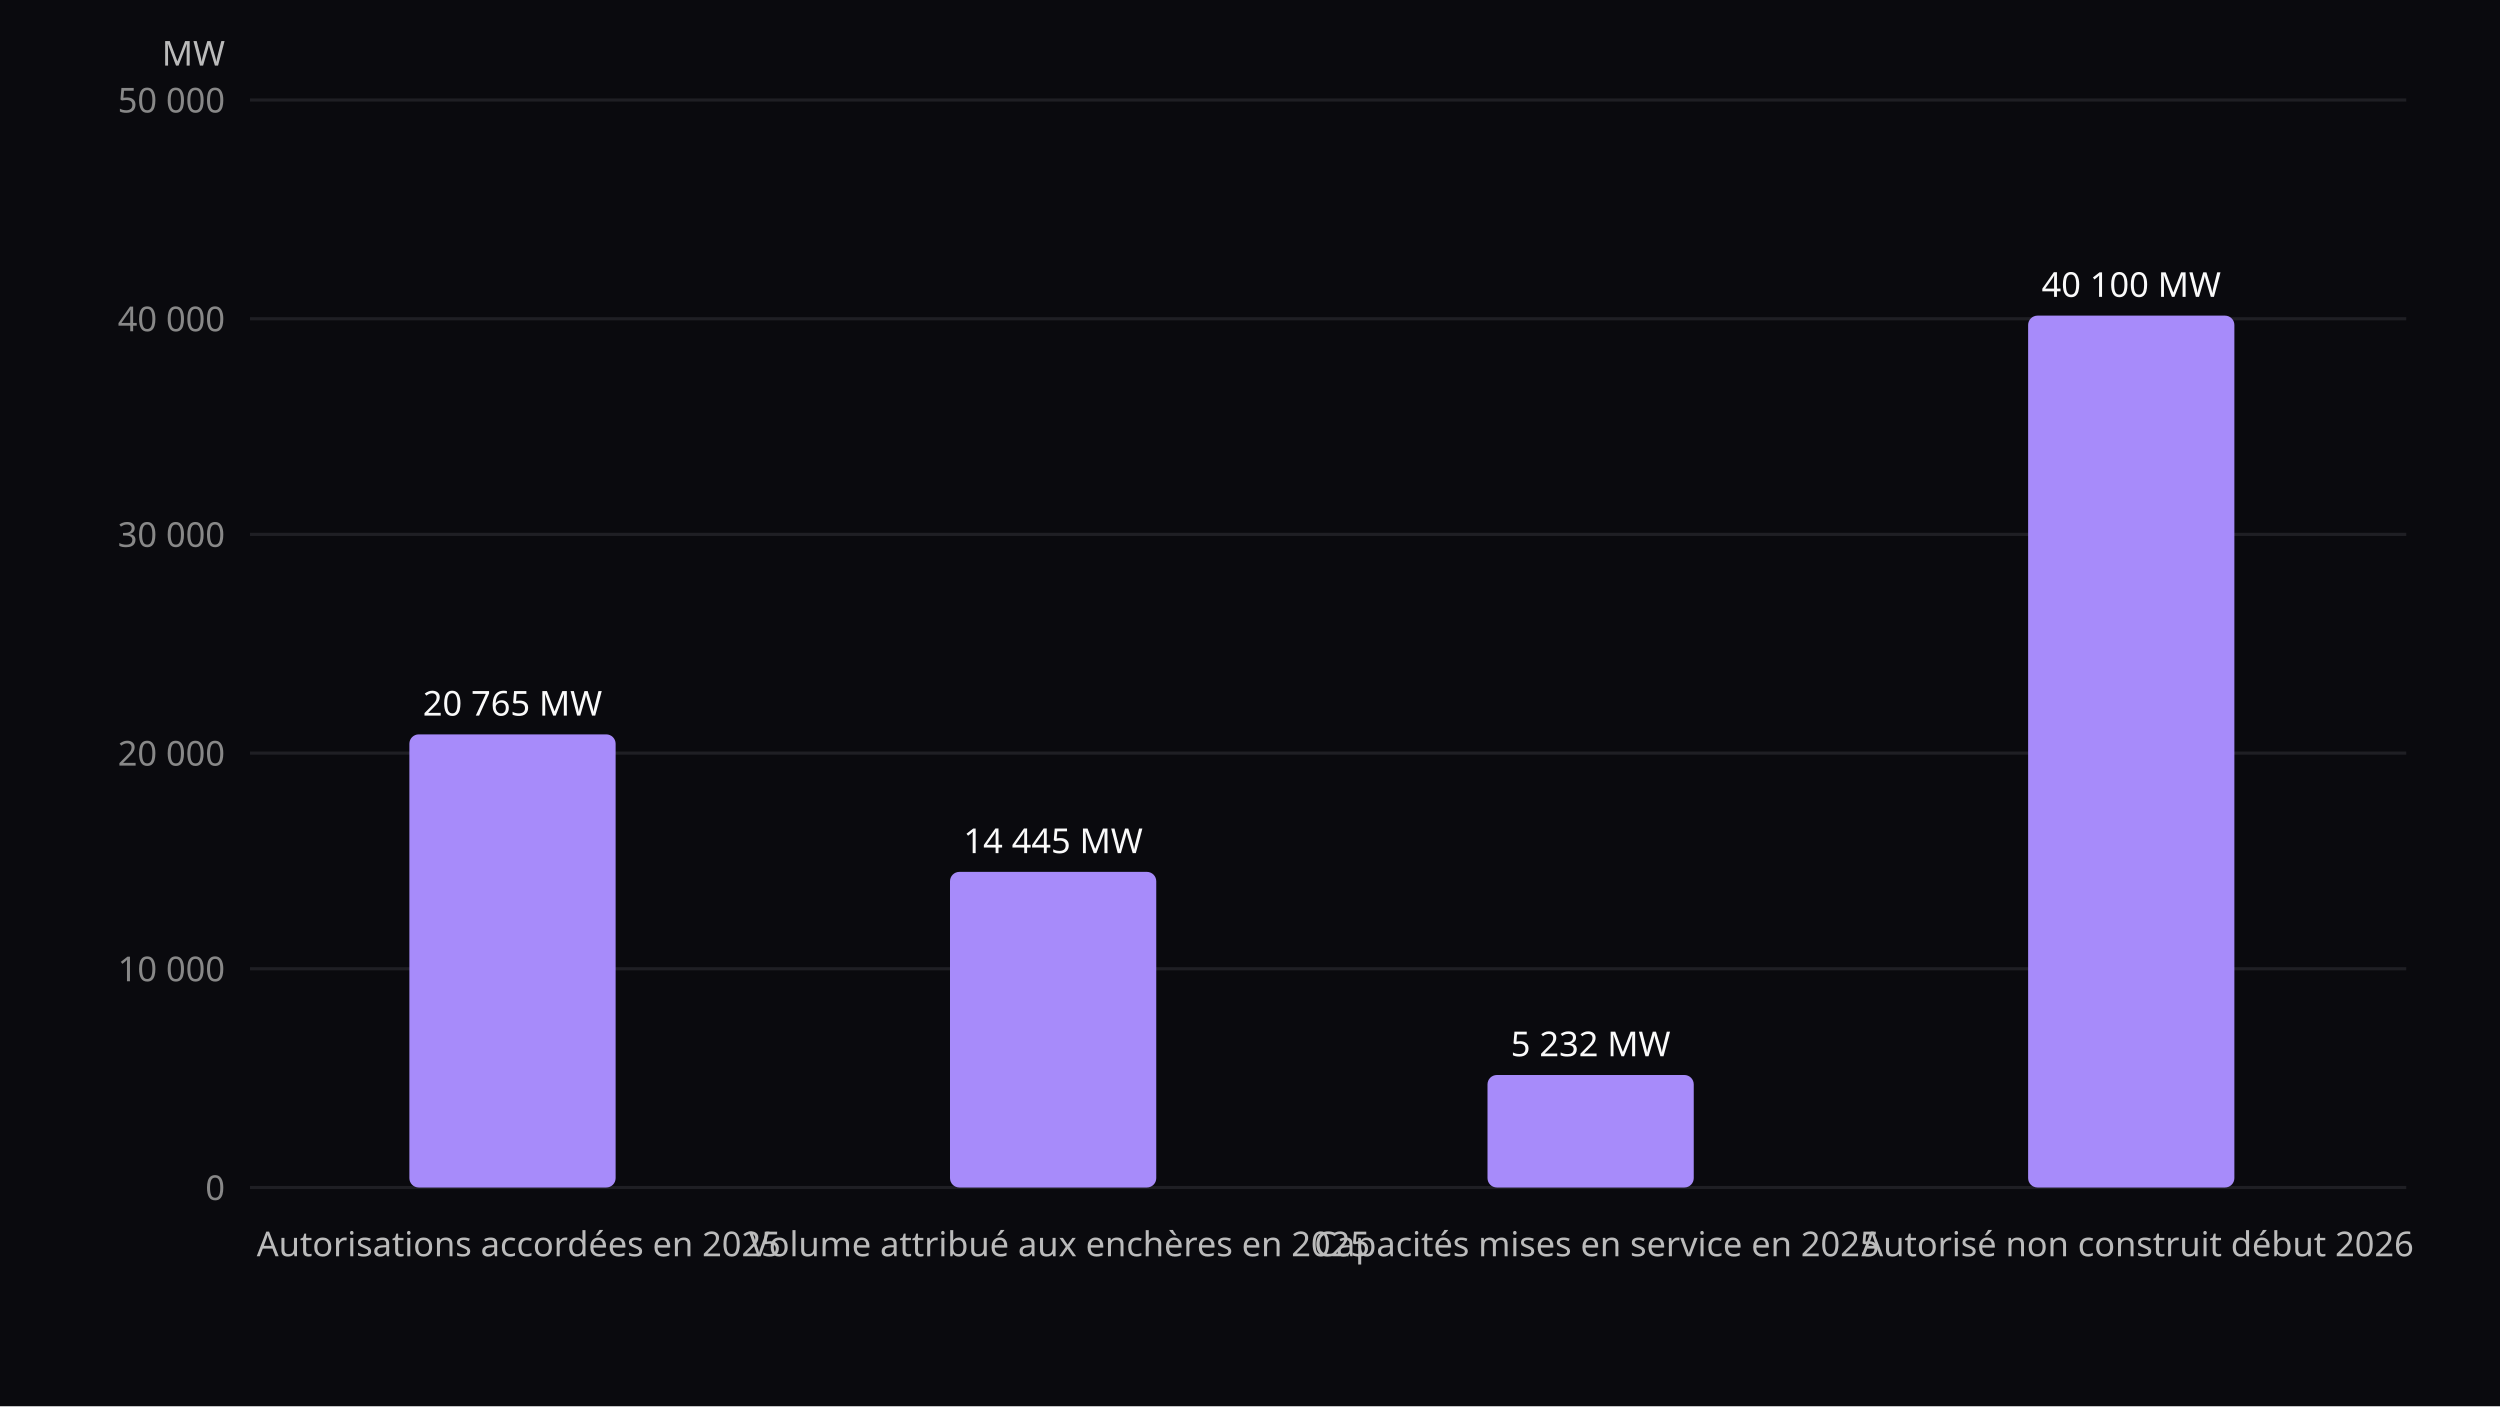
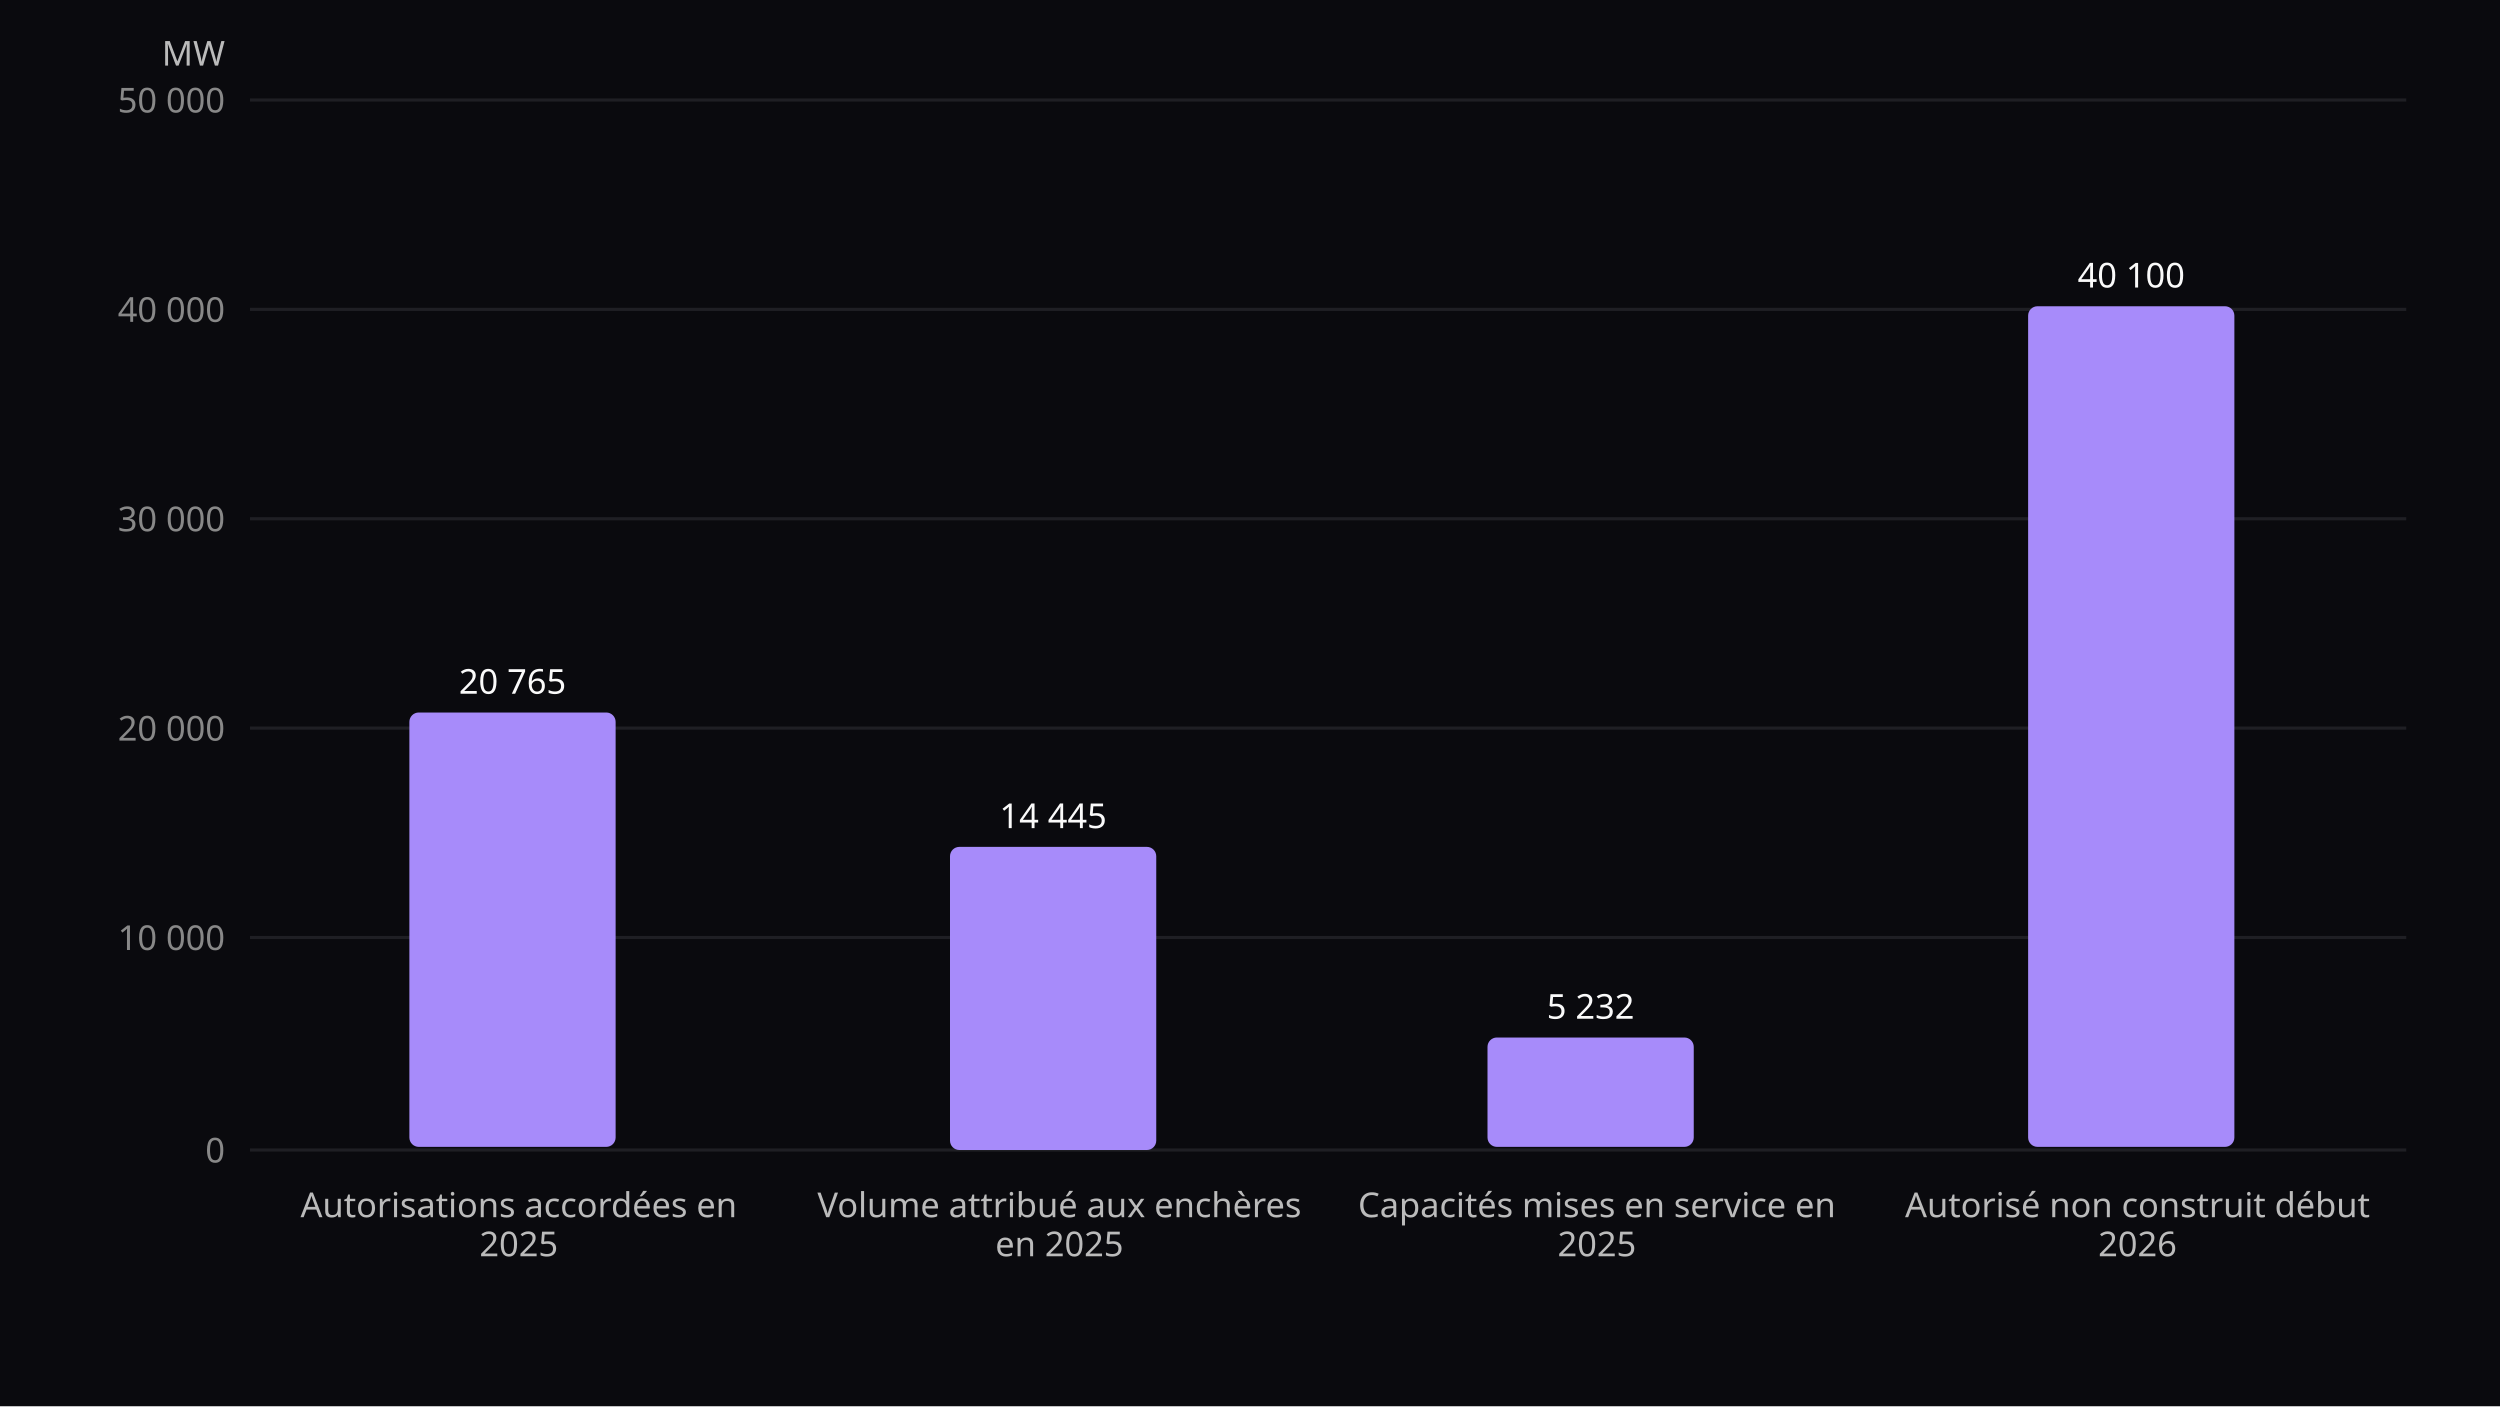
<svg xmlns="http://www.w3.org/2000/svg" viewBox="0 0 800 450" font-family="ui-sans-serif, system-ui">
  <rect width="800" height="450" fill="#0a0a0e" />
-   <line x1="80" y1="380" x2="770" y2="380" stroke="#1f1f24" stroke-width="1" />
-   <text x="72" y="384" text-anchor="end" fill="#888" font-size="11" font-family="ui-monospace">0</text>
-   <line x1="80" y1="310" x2="770" y2="310" stroke="#1f1f24" stroke-width="1" />
-   <text x="72" y="314" text-anchor="end" fill="#888" font-size="11" font-family="ui-monospace">10 000</text>
-   <line x1="80" y1="241" x2="770" y2="241" stroke="#1f1f24" stroke-width="1" />
-   <text x="72" y="245" text-anchor="end" fill="#888" font-size="11" font-family="ui-monospace">20 000</text>
-   <line x1="80" y1="171" x2="770" y2="171" stroke="#1f1f24" stroke-width="1" />
-   <text x="72" y="175" text-anchor="end" fill="#888" font-size="11" font-family="ui-monospace">30 000</text>
-   <line x1="80" y1="102" x2="770" y2="102" stroke="#1f1f24" stroke-width="1" />
-   <text x="72" y="106" text-anchor="end" fill="#888" font-size="11" font-family="ui-monospace">40 000</text>
+   <line x1="80" y1="368" x2="770" y2="368" stroke="#1f1f24" stroke-width="1" />
+   <text x="72" y="372" text-anchor="end" fill="#888" font-size="11" font-family="ui-monospace">0</text>
+   <line x1="80" y1="300" x2="770" y2="300" stroke="#1f1f24" stroke-width="1" />
+   <text x="72" y="304" text-anchor="end" fill="#888" font-size="11" font-family="ui-monospace">10 000</text>
+   <line x1="80" y1="233" x2="770" y2="233" stroke="#1f1f24" stroke-width="1" />
+   <text x="72" y="237" text-anchor="end" fill="#888" font-size="11" font-family="ui-monospace">20 000</text>
+   <line x1="80" y1="166" x2="770" y2="166" stroke="#1f1f24" stroke-width="1" />
+   <text x="72" y="170" text-anchor="end" fill="#888" font-size="11" font-family="ui-monospace">30 000</text>
+   <line x1="80" y1="99" x2="770" y2="99" stroke="#1f1f24" stroke-width="1" />
+   <text x="72" y="103" text-anchor="end" fill="#888" font-size="11" font-family="ui-monospace">40 000</text>
  <line x1="80" y1="32" x2="770" y2="32" stroke="#1f1f24" stroke-width="1" />
  <text x="72" y="36" text-anchor="end" fill="#888" font-size="11" font-family="ui-monospace">50 000</text>
  <text x="72" y="21" text-anchor="end" fill="#bbb" font-size="11" font-family="ui-monospace">MW</text>
-   <rect x="131" y="235" width="66" height="145" fill="#a78bfa" rx="3" />
-   <text x="164" y="229" text-anchor="middle" fill="#fafafa" font-size="11" font-family="ui-monospace">20 765 MW</text>
-   <text x="166" y="402" text-anchor="middle" fill="#bbb" font-size="11">Autorisations accordées en 2025</text>
-   <rect x="304" y="279" width="66" height="101" fill="#a78bfa" rx="3" />
-   <text x="337" y="273" text-anchor="middle" fill="#fafafa" font-size="11" font-family="ui-monospace">14 445 MW</text>
-   <text x="339" y="402" text-anchor="middle" fill="#bbb" font-size="11">Volume attribué aux enchères en 2025</text>
-   <rect x="476" y="344" width="66" height="36" fill="#a78bfa" rx="3" />
-   <text x="509" y="338" text-anchor="middle" fill="#fafafa" font-size="11" font-family="ui-monospace">5 232 MW</text>
-   <text x="511" y="402" text-anchor="middle" fill="#bbb" font-size="11">Capacités mises en service en 2025</text>
-   <rect x="649" y="101" width="66" height="279" fill="#a78bfa" rx="3" />
-   <text x="682" y="95" text-anchor="middle" fill="#fafafa" font-size="11" font-family="ui-monospace">40 100 MW</text>
-   <text x="684" y="402" text-anchor="middle" fill="#bbb" font-size="11">Autorisé non construit début 2026</text>
+   <rect x="131" y="228" width="66" height="139" fill="#a78bfa" rx="3" />
+   <text x="164" y="222" text-anchor="middle" fill="#fafafa" font-size="11" font-family="ui-monospace">20 765</text>
+   <text data-axe="x" x="166" y="389.5" text-anchor="middle" fill="#bbb" font-size="11">Autorisations accordées en</text>
+   <text data-axe="x" x="166" y="402" text-anchor="middle" fill="#bbb" font-size="11">2025</text>
+   <rect x="304" y="271" width="66" height="97" fill="#a78bfa" rx="3" />
+   <text x="337" y="265" text-anchor="middle" fill="#fafafa" font-size="11" font-family="ui-monospace">14 445</text>
+   <text data-axe="x" x="339" y="389.5" text-anchor="middle" fill="#bbb" font-size="11">Volume attribué aux enchères</text>
+   <text data-axe="x" x="339" y="402" text-anchor="middle" fill="#bbb" font-size="11">en 2025</text>
+   <rect x="476" y="332" width="66" height="35" fill="#a78bfa" rx="3" />
+   <text x="509" y="326" text-anchor="middle" fill="#fafafa" font-size="11" font-family="ui-monospace">5 232</text>
+   <text data-axe="x" x="511" y="389.5" text-anchor="middle" fill="#bbb" font-size="11">Capacités mises en service en</text>
+   <text data-axe="x" x="511" y="402" text-anchor="middle" fill="#bbb" font-size="11">2025</text>
+   <rect x="649" y="98" width="66" height="269" fill="#a78bfa" rx="3" />
+   <text x="682" y="92" text-anchor="middle" fill="#fafafa" font-size="11" font-family="ui-monospace">40 100</text>
+   <text data-axe="x" x="684" y="389.5" text-anchor="middle" fill="#bbb" font-size="11">Autorisé non construit début</text>
+   <text data-axe="x" x="684" y="402" text-anchor="middle" fill="#bbb" font-size="11">2026</text>
</svg>
